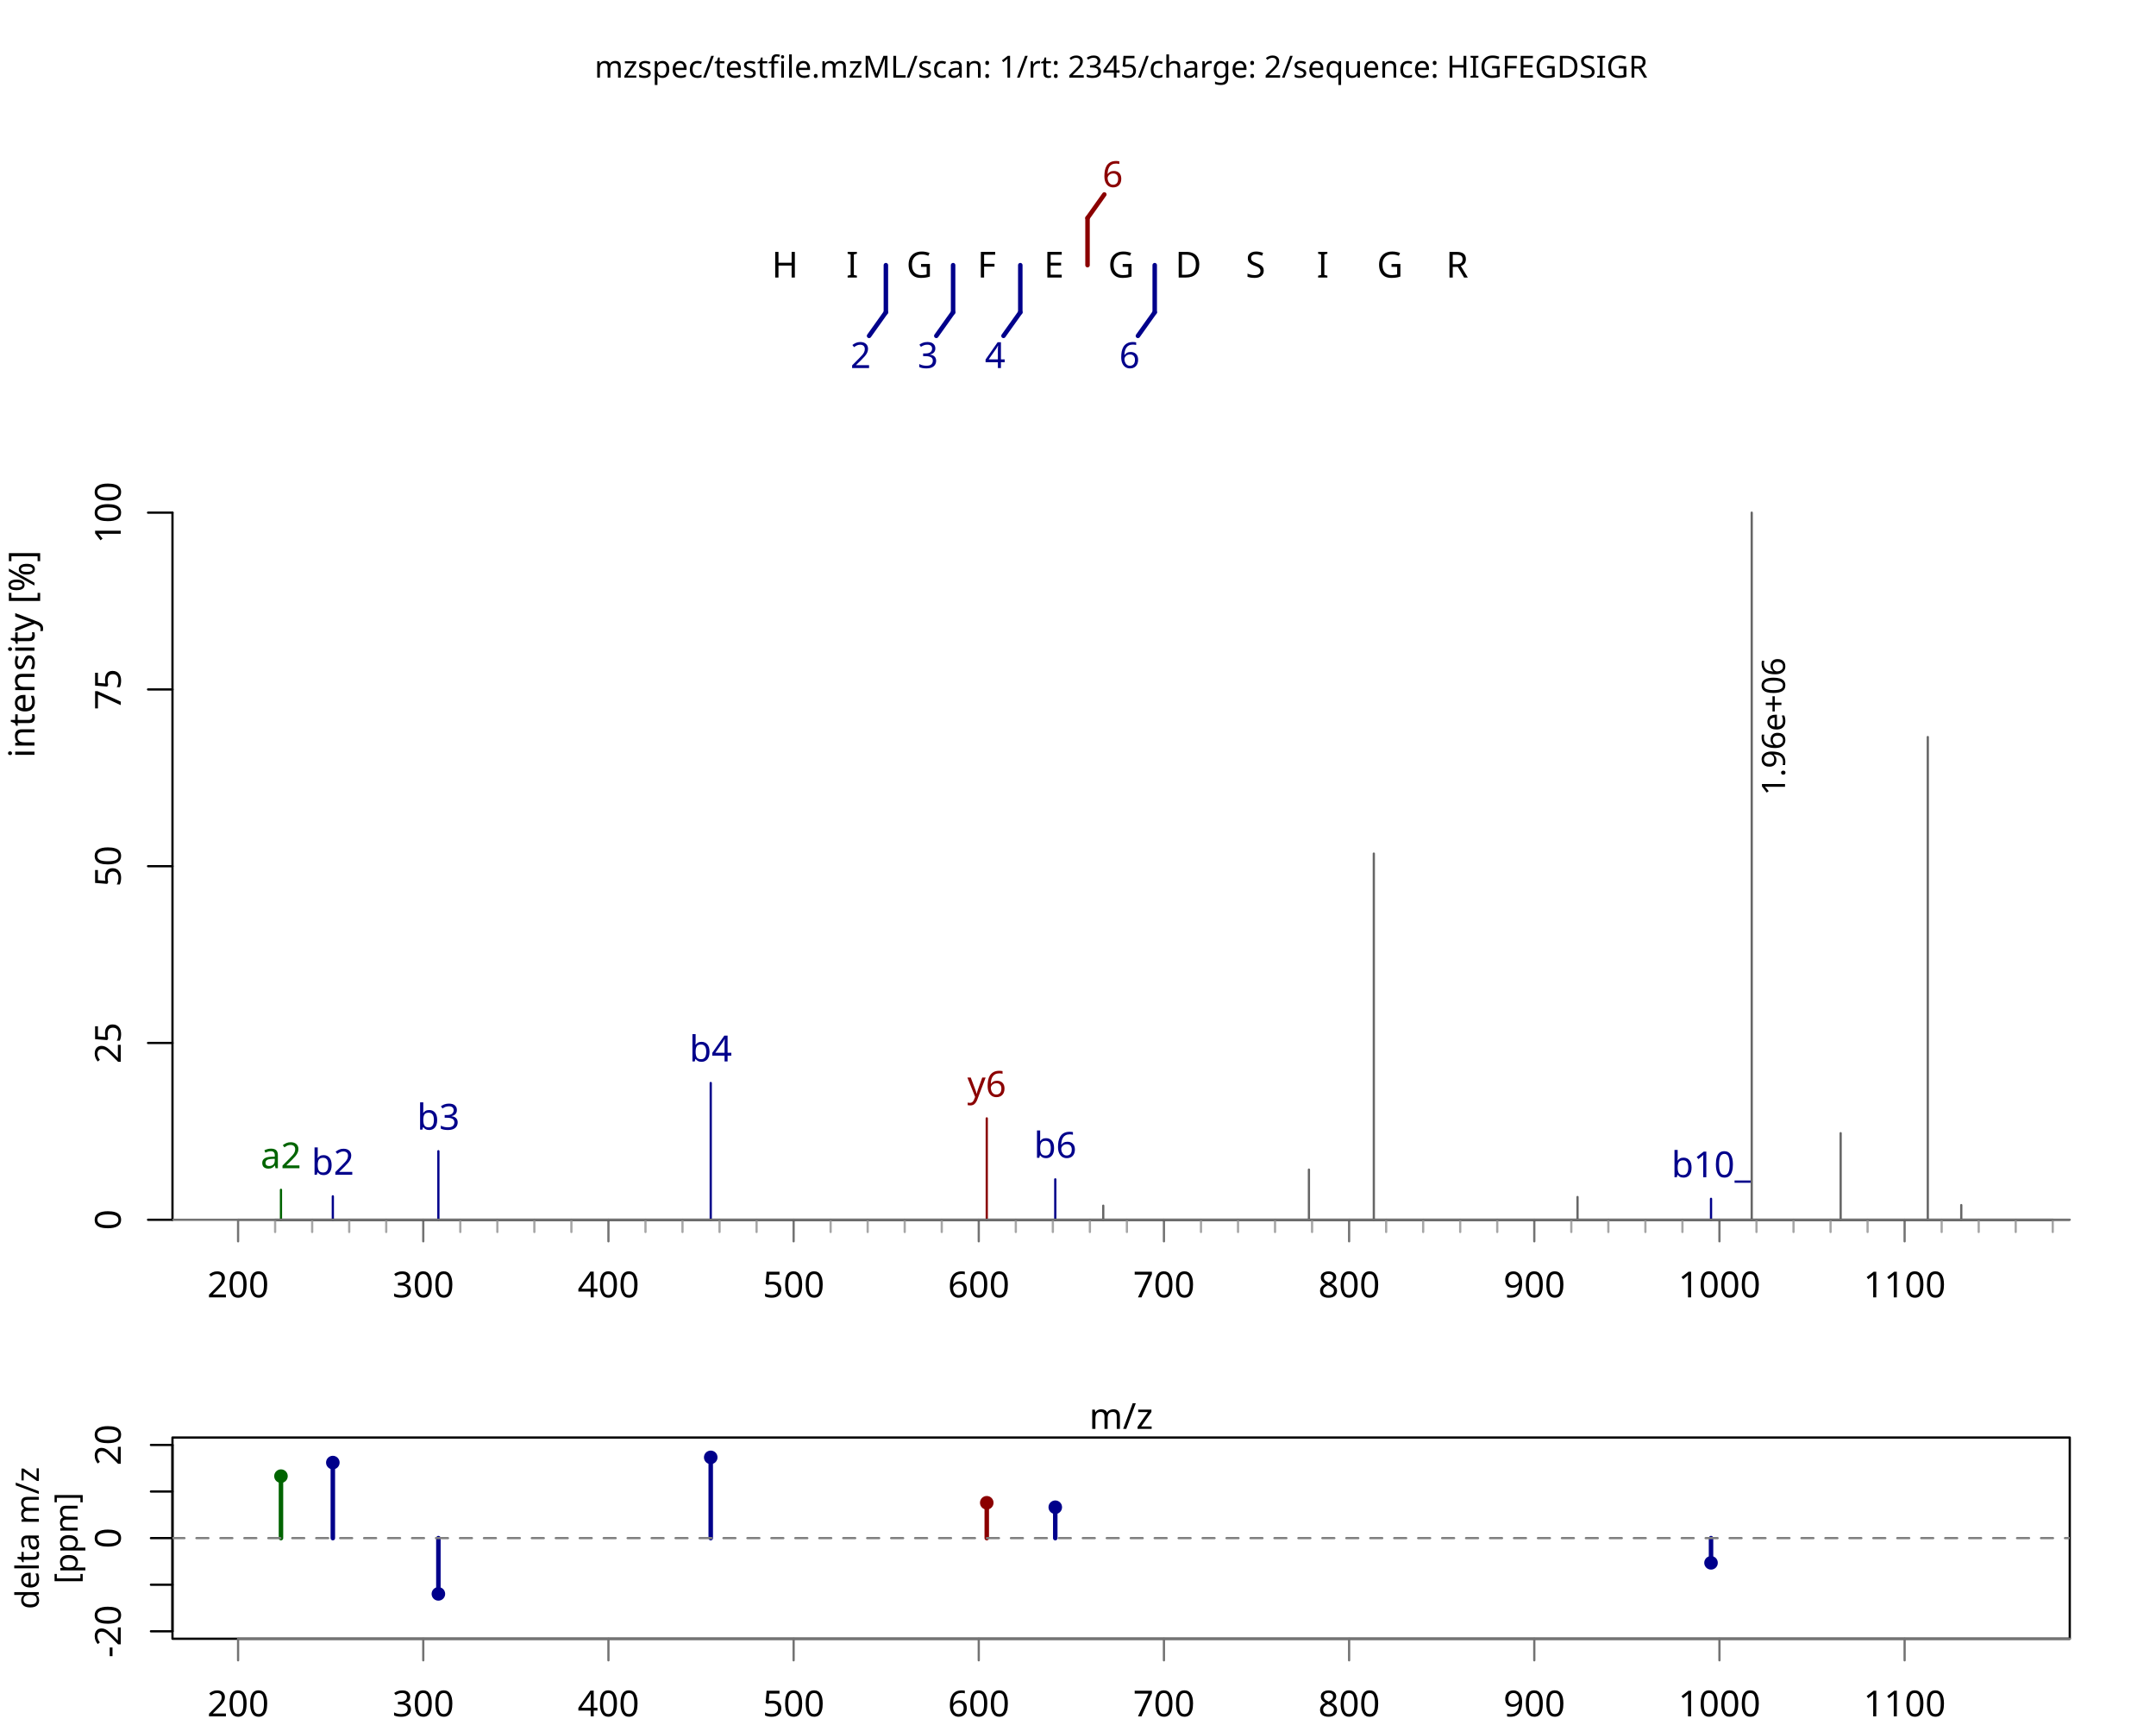
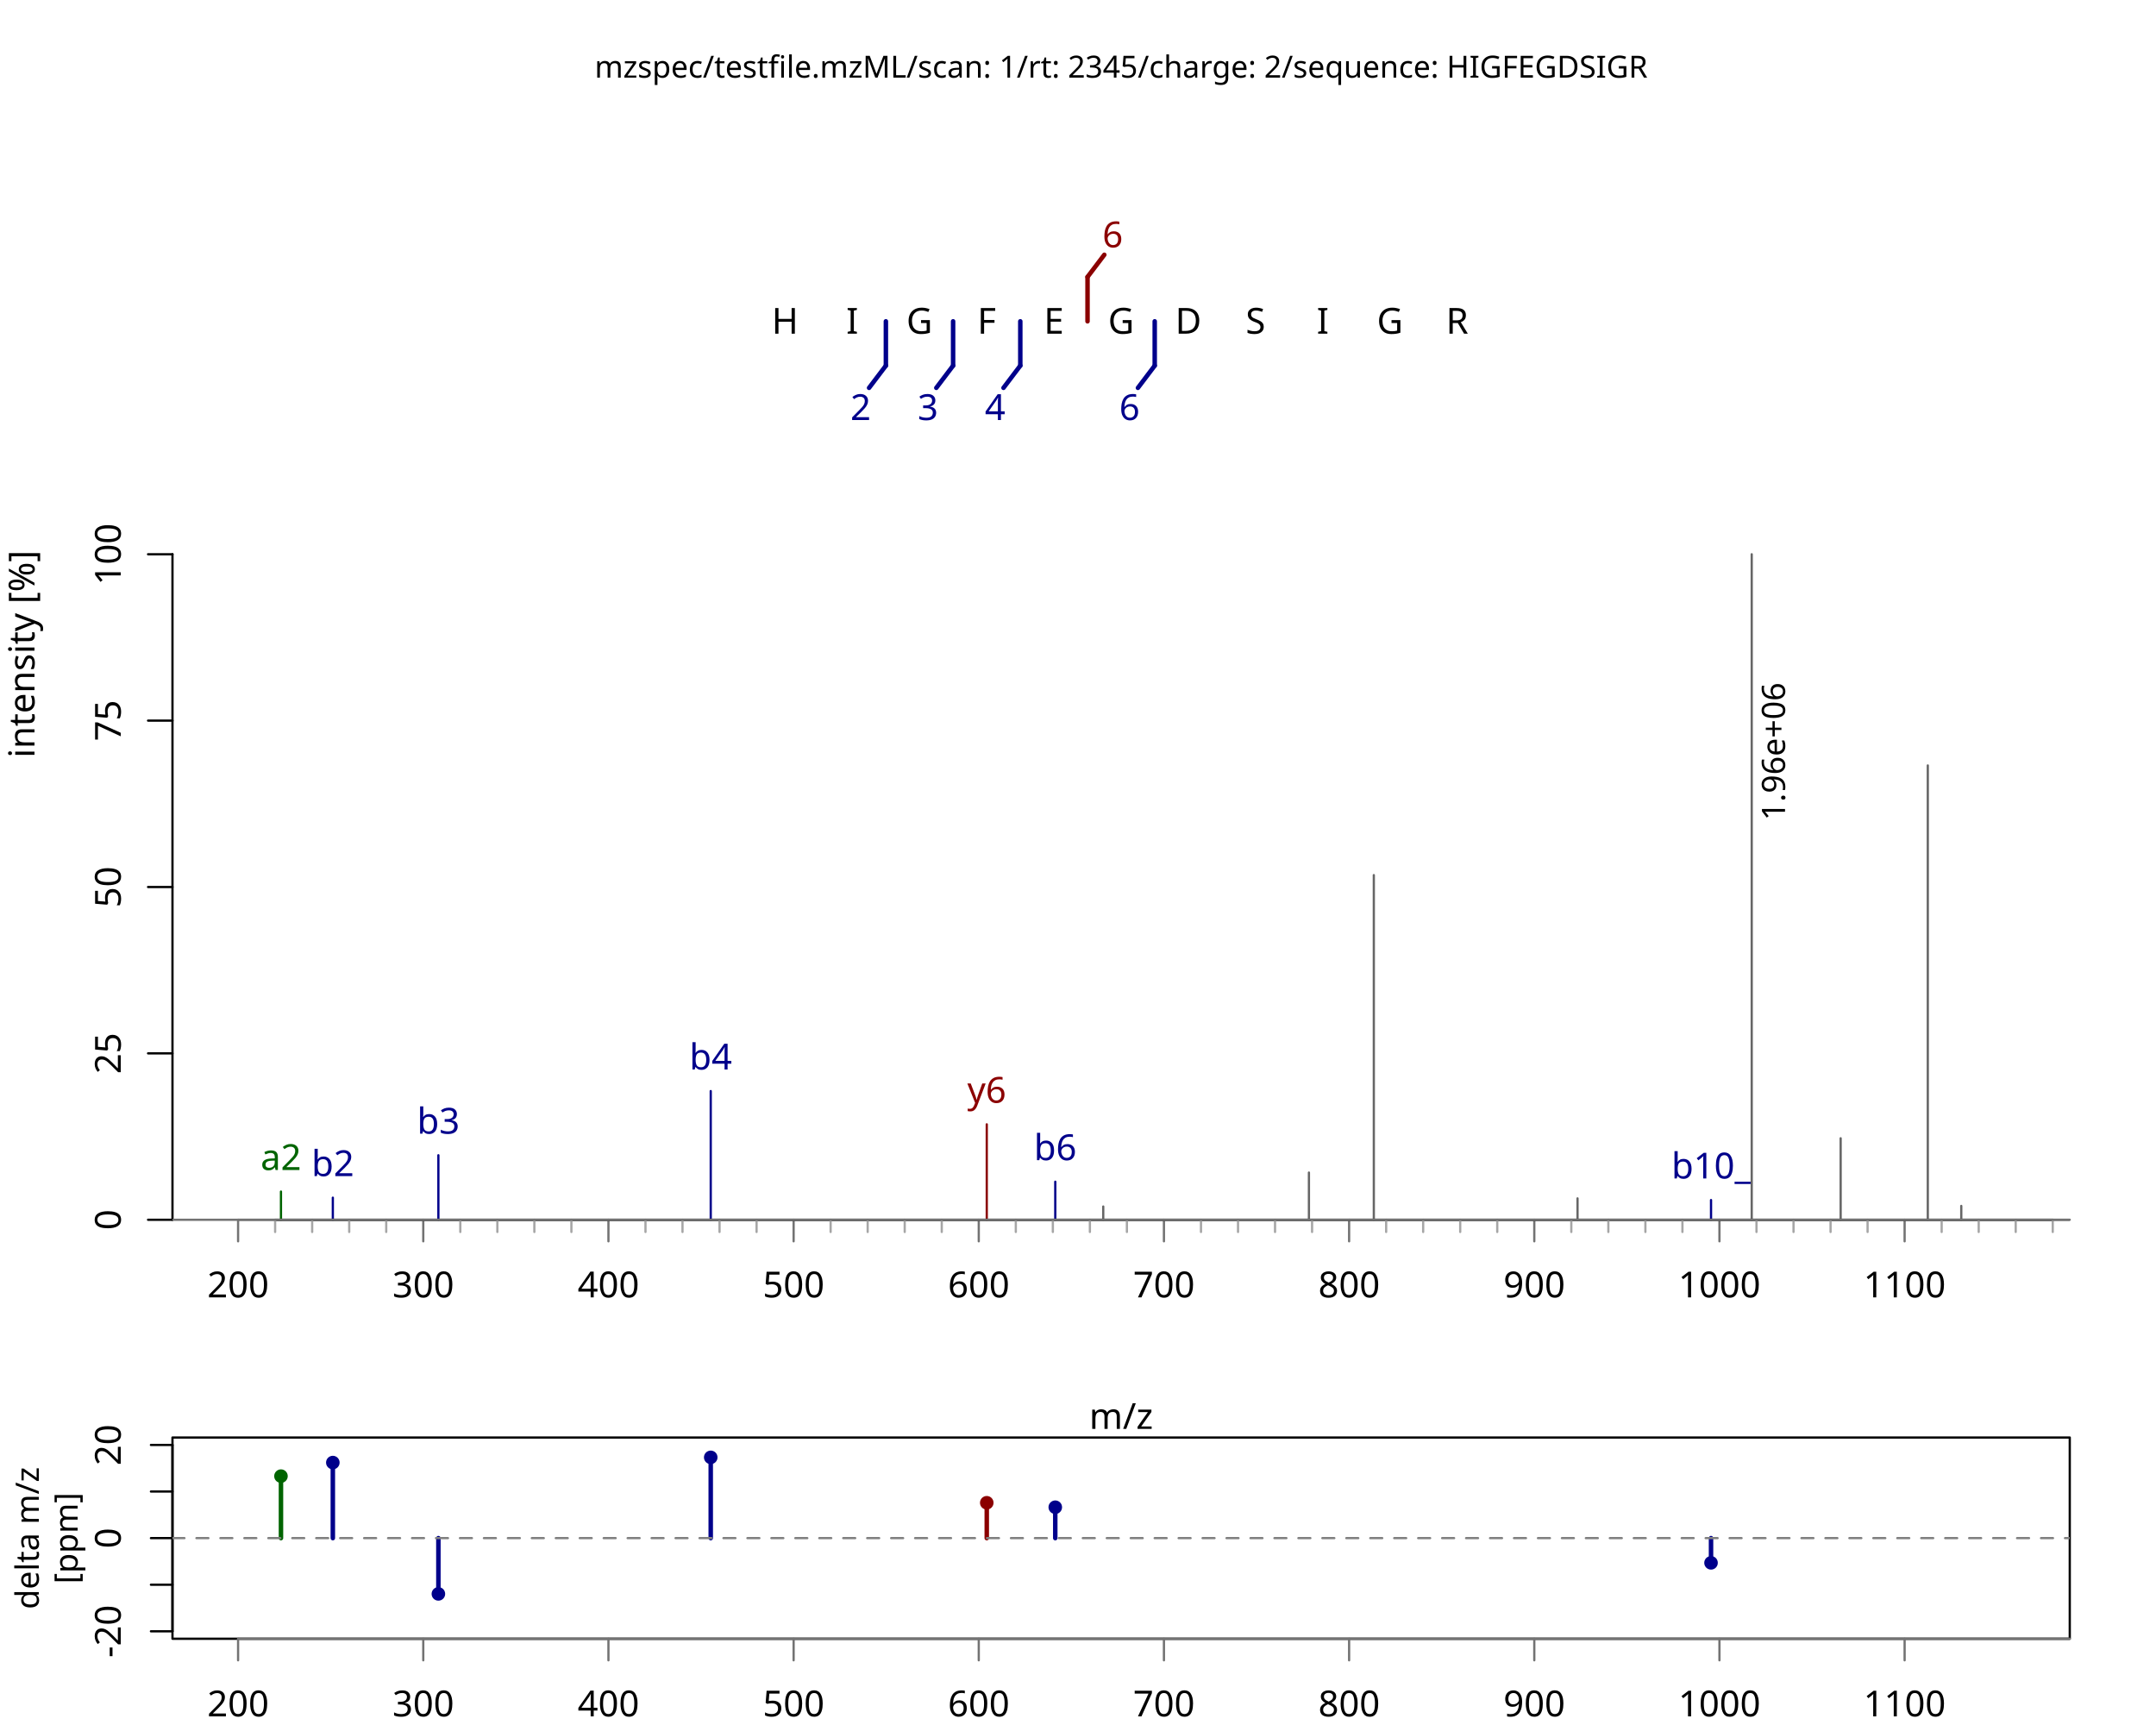
<svg xmlns="http://www.w3.org/2000/svg" class="svglite" data-engine-version="2.0" width="720.00pt" height="576.00pt" viewBox="0 0 720.00 576.00">
  <defs>
    <style type="text/css">
    .svglite line, .svglite polyline, .svglite polygon, .svglite path, .svglite rect, .svglite circle {
      fill: none;
      stroke: #000000;
      stroke-linecap: round;
      stroke-linejoin: round;
      stroke-miterlimit: 10.00;
    }
  </style>
  </defs>
  <rect width="100%" height="100%" style="stroke: none; fill: #FFFFFF;" />
  <defs>
    <clipPath id="cpMC4wMHw3MjAuMDB8MC4wMHw1NzYuMDA=">
      <rect x="0.00" y="0.00" width="720.00" height="576.00" />
    </clipPath>
  </defs>
  <g clip-path="url(#cpMC4wMHw3MjAuMDB8MC4wMHw1NzYuMDA=)">
</g>
  <defs>
    <clipPath id="cpNTcuNjB8NjkxLjIwfDE0LjQwfDQyMi40MA==">
      <rect x="57.60" y="14.40" width="633.60" height="408.00" />
    </clipPath>
  </defs>
  <g clip-path="url(#cpNTcuNjB8NjkxLjIwfDE0LjQwfDQyMi40MA==)">
-     <text x="93.83" y="390.09" text-anchor="middle" style="font-size: 12.00px; fill: #006400; font-family: sans;" textLength="13.35px" lengthAdjust="spacingAndGlyphs">a2</text>
-     <text x="111.15" y="392.26" text-anchor="middle" style="font-size: 12.00px; fill: #00008B; font-family: sans;" textLength="13.35px" lengthAdjust="spacingAndGlyphs">b2</text>
-     <text x="146.40" y="377.20" text-anchor="middle" style="font-size: 12.00px; fill: #00008B; font-family: sans;" textLength="13.35px" lengthAdjust="spacingAndGlyphs">b3</text>
-     <text x="237.35" y="354.43" text-anchor="middle" style="font-size: 12.00px; fill: #00008B; font-family: sans;" textLength="13.35px" lengthAdjust="spacingAndGlyphs">b4</text>
-     <text x="329.53" y="366.24" text-anchor="middle" style="font-size: 12.00px; fill: #8B0000; font-family: sans;" textLength="12.68px" lengthAdjust="spacingAndGlyphs">y6</text>
-     <text x="352.41" y="386.60" text-anchor="middle" style="font-size: 12.00px; fill: #00008B; font-family: sans;" textLength="13.35px" lengthAdjust="spacingAndGlyphs">b6</text>
-     <text x="571.40" y="393.10" text-anchor="middle" style="font-size: 12.00px; fill: #00008B; font-family: sans;" textLength="26.70px" lengthAdjust="spacingAndGlyphs">b10_</text>
-     <text x="262.17" y="92.67" text-anchor="middle" style="font-size: 12.00px; font-family: sans;" textLength="8.67px" lengthAdjust="spacingAndGlyphs">H</text>
-     <text x="284.62" y="92.67" text-anchor="middle" style="font-size: 12.00px; font-family: sans;" textLength="3.33px" lengthAdjust="spacingAndGlyphs">I</text>
-     <text x="307.06" y="92.67" text-anchor="middle" style="font-size: 12.00px; font-family: sans;" textLength="9.34px" lengthAdjust="spacingAndGlyphs">G</text>
-     <text x="329.51" y="92.67" text-anchor="middle" style="font-size: 12.00px; font-family: sans;" textLength="7.33px" lengthAdjust="spacingAndGlyphs">F</text>
-     <text x="351.95" y="92.67" text-anchor="middle" style="font-size: 12.00px; font-family: sans;" textLength="8.01px" lengthAdjust="spacingAndGlyphs">E</text>
-     <text x="374.40" y="92.67" text-anchor="middle" style="font-size: 12.00px; font-family: sans;" textLength="9.34px" lengthAdjust="spacingAndGlyphs">G</text>
-     <text x="396.85" y="92.67" text-anchor="middle" style="font-size: 12.00px; font-family: sans;" textLength="8.67px" lengthAdjust="spacingAndGlyphs">D</text>
-     <text x="419.29" y="92.67" text-anchor="middle" style="font-size: 12.00px; font-family: sans;" textLength="8.01px" lengthAdjust="spacingAndGlyphs">S</text>
-     <text x="441.74" y="92.67" text-anchor="middle" style="font-size: 12.00px; font-family: sans;" textLength="3.33px" lengthAdjust="spacingAndGlyphs">I</text>
-     <text x="464.18" y="92.67" text-anchor="middle" style="font-size: 12.00px; font-family: sans;" textLength="9.34px" lengthAdjust="spacingAndGlyphs">G</text>
-     <text x="486.63" y="92.67" text-anchor="middle" style="font-size: 12.00px; font-family: sans;" textLength="8.67px" lengthAdjust="spacingAndGlyphs">R</text>
-     <line x1="295.84" y1="88.54" x2="295.84" y2="104.28" style="stroke-width: 1.50; stroke: #00008B;" />
-     <line x1="318.29" y1="88.54" x2="318.29" y2="104.28" style="stroke-width: 1.50; stroke: #00008B;" />
-     <line x1="340.73" y1="88.54" x2="340.73" y2="104.28" style="stroke-width: 1.50; stroke: #00008B;" />
-     <line x1="385.62" y1="88.54" x2="385.62" y2="104.28" style="stroke-width: 1.50; stroke: #00008B;" />
-     <line x1="290.23" y1="112.15" x2="295.84" y2="104.28" style="stroke-width: 1.50; stroke: #00008B;" />
-     <line x1="312.68" y1="112.15" x2="318.29" y2="104.28" style="stroke-width: 1.50; stroke: #00008B;" />
-     <line x1="335.12" y1="112.15" x2="340.73" y2="104.28" style="stroke-width: 1.50; stroke: #00008B;" />
-     <line x1="380.01" y1="112.15" x2="385.62" y2="104.28" style="stroke-width: 1.50; stroke: #00008B;" />
-     <text x="287.42" y="122.89" text-anchor="middle" style="font-size: 12.00px; fill: #00008B; font-family: sans;" textLength="6.67px" lengthAdjust="spacingAndGlyphs">2</text>
-     <text x="309.87" y="122.89" text-anchor="middle" style="font-size: 12.00px; fill: #00008B; font-family: sans;" textLength="6.67px" lengthAdjust="spacingAndGlyphs">3</text>
-     <text x="332.32" y="122.89" text-anchor="middle" style="font-size: 12.00px; fill: #00008B; font-family: sans;" textLength="6.67px" lengthAdjust="spacingAndGlyphs">4</text>
-     <text x="377.21" y="122.89" text-anchor="middle" style="font-size: 12.00px; fill: #00008B; font-family: sans;" textLength="6.67px" lengthAdjust="spacingAndGlyphs">6</text>
-     <line x1="363.18" y1="88.54" x2="363.18" y2="72.80" style="stroke-width: 1.50; stroke: #8B0000;" />
-     <line x1="368.79" y1="64.93" x2="363.18" y2="72.80" style="stroke-width: 1.50; stroke: #8B0000;" />
-     <text x="371.59" y="62.45" text-anchor="middle" style="font-size: 12.00px; fill: #8B0000; font-family: sans;" textLength="6.67px" lengthAdjust="spacingAndGlyphs">6</text>
-     <line x1="93.83" y1="407.29" x2="93.83" y2="397.29" style="stroke-width: 0.75; stroke: #006400;" />
-     <line x1="111.15" y1="407.29" x2="111.15" y2="399.46" style="stroke-width: 0.75; stroke: #00008B;" />
-     <line x1="146.40" y1="407.29" x2="146.40" y2="384.40" style="stroke-width: 0.75; stroke: #00008B;" />
-     <line x1="237.35" y1="407.29" x2="237.35" y2="361.63" style="stroke-width: 0.75; stroke: #00008B;" />
-     <line x1="329.53" y1="407.29" x2="329.53" y2="373.44" style="stroke-width: 0.75; stroke: #8B0000;" />
-     <line x1="352.41" y1="407.29" x2="352.41" y2="393.80" style="stroke-width: 0.75; stroke: #00008B;" />
-     <line x1="368.43" y1="407.29" x2="368.43" y2="402.59" style="stroke-width: 0.75; stroke: #666666;" />
-     <line x1="437.12" y1="407.29" x2="437.12" y2="390.54" style="stroke-width: 0.75; stroke: #666666;" />
-     <line x1="458.79" y1="407.29" x2="458.79" y2="285.02" style="stroke-width: 0.75; stroke: #666666;" />
-     <line x1="526.82" y1="407.29" x2="526.82" y2="399.70" style="stroke-width: 0.75; stroke: #666666;" />
-     <line x1="571.40" y1="407.29" x2="571.40" y2="400.30" style="stroke-width: 0.75; stroke: #00008B;" />
-     <line x1="584.99" y1="407.29" x2="584.99" y2="171.18" style="stroke-width: 0.75; stroke: #666666;" />
-     <line x1="614.69" y1="407.29" x2="614.69" y2="378.38" style="stroke-width: 0.75; stroke: #666666;" />
-     <line x1="643.79" y1="407.29" x2="643.79" y2="246.11" style="stroke-width: 0.75; stroke: #666666;" />
-     <line x1="654.97" y1="407.29" x2="654.97" y2="402.39" style="stroke-width: 0.75; stroke: #666666;" />
+     <text x="93.83" y="390.68" text-anchor="middle" style="font-size: 12.00px; fill: #006400; font-family: sans;" textLength="13.35px" lengthAdjust="spacingAndGlyphs">a2</text>
+     <text x="111.15" y="392.72" text-anchor="middle" style="font-size: 12.00px; fill: #00008B; font-family: sans;" textLength="13.35px" lengthAdjust="spacingAndGlyphs">b2</text>
+     <text x="146.40" y="378.55" text-anchor="middle" style="font-size: 12.00px; fill: #00008B; font-family: sans;" textLength="13.35px" lengthAdjust="spacingAndGlyphs">b3</text>
+     <text x="237.35" y="357.12" text-anchor="middle" style="font-size: 12.00px; fill: #00008B; font-family: sans;" textLength="13.35px" lengthAdjust="spacingAndGlyphs">b4</text>
+     <text x="329.53" y="368.23" text-anchor="middle" style="font-size: 12.00px; fill: #8B0000; font-family: sans;" textLength="12.68px" lengthAdjust="spacingAndGlyphs">y6</text>
+     <text x="352.41" y="387.39" text-anchor="middle" style="font-size: 12.00px; fill: #00008B; font-family: sans;" textLength="13.35px" lengthAdjust="spacingAndGlyphs">b6</text>
+     <text x="571.40" y="393.51" text-anchor="middle" style="font-size: 12.00px; fill: #00008B; font-family: sans;" textLength="26.70px" lengthAdjust="spacingAndGlyphs">b10_</text>
+     <text x="262.17" y="111.42" text-anchor="middle" style="font-size: 12.00px; font-family: sans;" textLength="8.67px" lengthAdjust="spacingAndGlyphs">H</text>
+     <text x="284.62" y="111.42" text-anchor="middle" style="font-size: 12.00px; font-family: sans;" textLength="3.33px" lengthAdjust="spacingAndGlyphs">I</text>
+     <text x="307.06" y="111.42" text-anchor="middle" style="font-size: 12.00px; font-family: sans;" textLength="9.34px" lengthAdjust="spacingAndGlyphs">G</text>
+     <text x="329.51" y="111.42" text-anchor="middle" style="font-size: 12.00px; font-family: sans;" textLength="7.33px" lengthAdjust="spacingAndGlyphs">F</text>
+     <text x="351.95" y="111.42" text-anchor="middle" style="font-size: 12.00px; font-family: sans;" textLength="8.01px" lengthAdjust="spacingAndGlyphs">E</text>
+     <text x="374.40" y="111.42" text-anchor="middle" style="font-size: 12.00px; font-family: sans;" textLength="9.34px" lengthAdjust="spacingAndGlyphs">G</text>
+     <text x="396.85" y="111.42" text-anchor="middle" style="font-size: 12.00px; font-family: sans;" textLength="8.67px" lengthAdjust="spacingAndGlyphs">D</text>
+     <text x="419.29" y="111.42" text-anchor="middle" style="font-size: 12.00px; font-family: sans;" textLength="8.01px" lengthAdjust="spacingAndGlyphs">S</text>
+     <text x="441.74" y="111.42" text-anchor="middle" style="font-size: 12.00px; font-family: sans;" textLength="3.33px" lengthAdjust="spacingAndGlyphs">I</text>
+     <text x="464.18" y="111.42" text-anchor="middle" style="font-size: 12.00px; font-family: sans;" textLength="9.34px" lengthAdjust="spacingAndGlyphs">G</text>
+     <text x="486.63" y="111.42" text-anchor="middle" style="font-size: 12.00px; font-family: sans;" textLength="8.67px" lengthAdjust="spacingAndGlyphs">R</text>
+     <line x1="295.84" y1="107.29" x2="295.84" y2="122.10" style="stroke-width: 1.50; stroke: #00008B;" />
+     <line x1="318.29" y1="107.29" x2="318.29" y2="122.10" style="stroke-width: 1.50; stroke: #00008B;" />
+     <line x1="340.73" y1="107.29" x2="340.73" y2="122.10" style="stroke-width: 1.50; stroke: #00008B;" />
+     <line x1="385.62" y1="107.29" x2="385.62" y2="122.10" style="stroke-width: 1.50; stroke: #00008B;" />
+     <line x1="290.23" y1="129.51" x2="295.84" y2="122.10" style="stroke-width: 1.50; stroke: #00008B;" />
+     <line x1="312.68" y1="129.51" x2="318.29" y2="122.10" style="stroke-width: 1.50; stroke: #00008B;" />
+     <line x1="335.12" y1="129.51" x2="340.73" y2="122.10" style="stroke-width: 1.50; stroke: #00008B;" />
+     <line x1="380.01" y1="129.51" x2="385.62" y2="122.10" style="stroke-width: 1.50; stroke: #00008B;" />
+     <text x="287.42" y="140.25" text-anchor="middle" style="font-size: 12.00px; fill: #00008B; font-family: sans;" textLength="6.67px" lengthAdjust="spacingAndGlyphs">2</text>
+     <text x="309.87" y="140.25" text-anchor="middle" style="font-size: 12.00px; fill: #00008B; font-family: sans;" textLength="6.67px" lengthAdjust="spacingAndGlyphs">3</text>
+     <text x="332.32" y="140.25" text-anchor="middle" style="font-size: 12.00px; fill: #00008B; font-family: sans;" textLength="6.67px" lengthAdjust="spacingAndGlyphs">4</text>
+     <text x="377.21" y="140.25" text-anchor="middle" style="font-size: 12.00px; fill: #00008B; font-family: sans;" textLength="6.67px" lengthAdjust="spacingAndGlyphs">6</text>
+     <line x1="363.18" y1="107.29" x2="363.18" y2="92.47" style="stroke-width: 1.50; stroke: #8B0000;" />
+     <line x1="368.79" y1="85.07" x2="363.18" y2="92.47" style="stroke-width: 1.50; stroke: #8B0000;" />
+     <text x="371.59" y="82.59" text-anchor="middle" style="font-size: 12.00px; fill: #8B0000; font-family: sans;" textLength="6.67px" lengthAdjust="spacingAndGlyphs">6</text>
+     <line x1="93.83" y1="407.29" x2="93.83" y2="397.88" style="stroke-width: 0.75; stroke: #006400;" />
+     <line x1="111.15" y1="407.29" x2="111.15" y2="399.92" style="stroke-width: 0.75; stroke: #00008B;" />
+     <line x1="146.40" y1="407.29" x2="146.40" y2="385.75" style="stroke-width: 0.75; stroke: #00008B;" />
+     <line x1="237.35" y1="407.29" x2="237.35" y2="364.32" style="stroke-width: 0.75; stroke: #00008B;" />
+     <line x1="329.53" y1="407.29" x2="329.53" y2="375.43" style="stroke-width: 0.75; stroke: #8B0000;" />
+     <line x1="352.41" y1="407.29" x2="352.41" y2="394.59" style="stroke-width: 0.75; stroke: #00008B;" />
+     <line x1="368.43" y1="407.29" x2="368.43" y2="402.87" style="stroke-width: 0.75; stroke: #666666;" />
+     <line x1="437.12" y1="407.29" x2="437.12" y2="391.53" style="stroke-width: 0.75; stroke: #666666;" />
+     <line x1="458.79" y1="407.29" x2="458.79" y2="292.21" style="stroke-width: 0.75; stroke: #666666;" />
+     <line x1="526.82" y1="407.29" x2="526.82" y2="400.15" style="stroke-width: 0.75; stroke: #666666;" />
+     <line x1="571.40" y1="407.29" x2="571.40" y2="400.71" style="stroke-width: 0.75; stroke: #00008B;" />
+     <line x1="584.99" y1="407.29" x2="584.99" y2="185.07" style="stroke-width: 0.75; stroke: #666666;" />
+     <line x1="614.69" y1="407.29" x2="614.69" y2="380.08" style="stroke-width: 0.75; stroke: #666666;" />
+     <line x1="643.79" y1="407.29" x2="643.79" y2="255.59" style="stroke-width: 0.75; stroke: #666666;" />
+     <line x1="654.97" y1="407.29" x2="654.97" y2="402.67" style="stroke-width: 0.75; stroke: #666666;" />
  </g>
  <g clip-path="url(#cpMC4wMHw3MjAuMDB8MC4wMHw1NzYuMDA=)">
    <line x1="79.51" y1="407.29" x2="691.20" y2="407.29" style="stroke-width: 0.75; stroke: #737373;" />
    <line x1="79.51" y1="407.29" x2="79.51" y2="414.49" style="stroke-width: 0.75; stroke: #737373;" />
    <line x1="141.35" y1="407.29" x2="141.35" y2="414.49" style="stroke-width: 0.75; stroke: #737373;" />
    <line x1="203.19" y1="407.29" x2="203.19" y2="414.49" style="stroke-width: 0.75; stroke: #737373;" />
    <line x1="265.03" y1="407.29" x2="265.03" y2="414.49" style="stroke-width: 0.75; stroke: #737373;" />
    <line x1="326.86" y1="407.29" x2="326.86" y2="414.49" style="stroke-width: 0.75; stroke: #737373;" />
    <line x1="388.70" y1="407.29" x2="388.70" y2="414.49" style="stroke-width: 0.75; stroke: #737373;" />
    <line x1="450.54" y1="407.29" x2="450.54" y2="414.49" style="stroke-width: 0.75; stroke: #737373;" />
    <line x1="512.38" y1="407.29" x2="512.38" y2="414.49" style="stroke-width: 0.75; stroke: #737373;" />
    <line x1="574.21" y1="407.29" x2="574.21" y2="414.49" style="stroke-width: 0.75; stroke: #737373;" />
    <line x1="636.05" y1="407.29" x2="636.05" y2="414.49" style="stroke-width: 0.75; stroke: #737373;" />
    <text x="79.51" y="433.21" text-anchor="middle" style="font-size: 12.00px; font-family: sans;" textLength="20.02px" lengthAdjust="spacingAndGlyphs">200</text>
    <text x="141.35" y="433.21" text-anchor="middle" style="font-size: 12.00px; font-family: sans;" textLength="20.02px" lengthAdjust="spacingAndGlyphs">300</text>
    <text x="203.19" y="433.21" text-anchor="middle" style="font-size: 12.00px; font-family: sans;" textLength="20.02px" lengthAdjust="spacingAndGlyphs">400</text>
    <text x="265.03" y="433.21" text-anchor="middle" style="font-size: 12.00px; font-family: sans;" textLength="20.02px" lengthAdjust="spacingAndGlyphs">500</text>
    <text x="326.86" y="433.21" text-anchor="middle" style="font-size: 12.00px; font-family: sans;" textLength="20.02px" lengthAdjust="spacingAndGlyphs">600</text>
    <text x="388.70" y="433.21" text-anchor="middle" style="font-size: 12.00px; font-family: sans;" textLength="20.02px" lengthAdjust="spacingAndGlyphs">700</text>
    <text x="450.54" y="433.21" text-anchor="middle" style="font-size: 12.00px; font-family: sans;" textLength="20.02px" lengthAdjust="spacingAndGlyphs">800</text>
    <text x="512.38" y="433.21" text-anchor="middle" style="font-size: 12.00px; font-family: sans;" textLength="20.02px" lengthAdjust="spacingAndGlyphs">900</text>
    <text x="574.21" y="433.21" text-anchor="middle" style="font-size: 12.00px; font-family: sans;" textLength="26.70px" lengthAdjust="spacingAndGlyphs">1000</text>
    <text x="636.05" y="433.21" text-anchor="middle" style="font-size: 12.00px; font-family: sans;" textLength="26.70px" lengthAdjust="spacingAndGlyphs">1100</text>
    <line x1="91.88" y1="407.29" x2="685.52" y2="407.29" style="stroke-width: 0.75;" />
    <line x1="91.88" y1="407.29" x2="91.88" y2="411.37" style="stroke-width: 0.75; stroke: #A6A6A6;" />
    <line x1="104.25" y1="407.29" x2="104.25" y2="411.37" style="stroke-width: 0.75; stroke: #A6A6A6;" />
    <line x1="116.62" y1="407.29" x2="116.62" y2="411.37" style="stroke-width: 0.75; stroke: #A6A6A6;" />
    <line x1="128.98" y1="407.29" x2="128.98" y2="411.37" style="stroke-width: 0.75; stroke: #A6A6A6;" />
    <line x1="153.72" y1="407.29" x2="153.72" y2="411.37" style="stroke-width: 0.75; stroke: #A6A6A6;" />
    <line x1="166.09" y1="407.29" x2="166.09" y2="411.37" style="stroke-width: 0.75; stroke: #A6A6A6;" />
    <line x1="178.45" y1="407.29" x2="178.45" y2="411.37" style="stroke-width: 0.75; stroke: #A6A6A6;" />
    <line x1="190.82" y1="407.29" x2="190.82" y2="411.37" style="stroke-width: 0.75; stroke: #A6A6A6;" />
    <line x1="215.56" y1="407.29" x2="215.56" y2="411.37" style="stroke-width: 0.75; stroke: #A6A6A6;" />
    <line x1="227.92" y1="407.29" x2="227.92" y2="411.37" style="stroke-width: 0.75; stroke: #A6A6A6;" />
    <line x1="240.29" y1="407.29" x2="240.29" y2="411.37" style="stroke-width: 0.75; stroke: #A6A6A6;" />
    <line x1="252.66" y1="407.29" x2="252.66" y2="411.37" style="stroke-width: 0.75; stroke: #A6A6A6;" />
    <line x1="277.39" y1="407.29" x2="277.39" y2="411.37" style="stroke-width: 0.75; stroke: #A6A6A6;" />
    <line x1="289.76" y1="407.29" x2="289.76" y2="411.37" style="stroke-width: 0.75; stroke: #A6A6A6;" />
    <line x1="302.13" y1="407.29" x2="302.13" y2="411.37" style="stroke-width: 0.75; stroke: #A6A6A6;" />
    <line x1="314.50" y1="407.29" x2="314.50" y2="411.37" style="stroke-width: 0.75; stroke: #A6A6A6;" />
    <line x1="339.23" y1="407.29" x2="339.23" y2="411.37" style="stroke-width: 0.75; stroke: #A6A6A6;" />
    <line x1="351.60" y1="407.29" x2="351.60" y2="411.37" style="stroke-width: 0.75; stroke: #A6A6A6;" />
    <line x1="363.97" y1="407.29" x2="363.97" y2="411.37" style="stroke-width: 0.75; stroke: #A6A6A6;" />
    <line x1="376.33" y1="407.29" x2="376.33" y2="411.37" style="stroke-width: 0.75; stroke: #A6A6A6;" />
    <line x1="401.07" y1="407.29" x2="401.07" y2="411.37" style="stroke-width: 0.75; stroke: #A6A6A6;" />
    <line x1="413.44" y1="407.29" x2="413.44" y2="411.37" style="stroke-width: 0.75; stroke: #A6A6A6;" />
    <line x1="425.80" y1="407.29" x2="425.80" y2="411.37" style="stroke-width: 0.75; stroke: #A6A6A6;" />
    <line x1="438.17" y1="407.29" x2="438.17" y2="411.37" style="stroke-width: 0.75; stroke: #A6A6A6;" />
    <line x1="462.91" y1="407.29" x2="462.91" y2="411.37" style="stroke-width: 0.75; stroke: #A6A6A6;" />
    <line x1="475.27" y1="407.29" x2="475.27" y2="411.37" style="stroke-width: 0.75; stroke: #A6A6A6;" />
    <line x1="487.64" y1="407.29" x2="487.64" y2="411.37" style="stroke-width: 0.75; stroke: #A6A6A6;" />
    <line x1="500.01" y1="407.29" x2="500.01" y2="411.37" style="stroke-width: 0.75; stroke: #A6A6A6;" />
    <line x1="524.74" y1="407.29" x2="524.74" y2="411.37" style="stroke-width: 0.75; stroke: #A6A6A6;" />
    <line x1="537.11" y1="407.29" x2="537.11" y2="411.37" style="stroke-width: 0.75; stroke: #A6A6A6;" />
    <line x1="549.48" y1="407.29" x2="549.48" y2="411.37" style="stroke-width: 0.75; stroke: #A6A6A6;" />
    <line x1="561.85" y1="407.29" x2="561.85" y2="411.37" style="stroke-width: 0.75; stroke: #A6A6A6;" />
    <line x1="586.58" y1="407.29" x2="586.58" y2="411.37" style="stroke-width: 0.75; stroke: #A6A6A6;" />
    <line x1="598.95" y1="407.29" x2="598.95" y2="411.37" style="stroke-width: 0.75; stroke: #A6A6A6;" />
    <line x1="611.32" y1="407.29" x2="611.32" y2="411.37" style="stroke-width: 0.75; stroke: #A6A6A6;" />
    <line x1="623.68" y1="407.29" x2="623.68" y2="411.37" style="stroke-width: 0.75; stroke: #A6A6A6;" />
    <line x1="648.42" y1="407.29" x2="648.42" y2="411.37" style="stroke-width: 0.75; stroke: #A6A6A6;" />
    <line x1="660.79" y1="407.29" x2="660.79" y2="411.37" style="stroke-width: 0.75; stroke: #A6A6A6;" />
    <line x1="673.15" y1="407.29" x2="673.15" y2="411.37" style="stroke-width: 0.75; stroke: #A6A6A6;" />
    <line x1="685.52" y1="407.29" x2="685.52" y2="411.37" style="stroke-width: 0.75; stroke: #A6A6A6;" />
-     <line x1="57.60" y1="407.29" x2="57.60" y2="171.18" style="stroke-width: 0.75;" />
+     <line x1="57.60" y1="407.29" x2="57.60" y2="185.07" style="stroke-width: 0.75;" />
    <line x1="57.60" y1="407.29" x2="49.44" y2="407.29" style="stroke-width: 0.75;" />
-     <line x1="57.60" y1="348.26" x2="49.44" y2="348.26" style="stroke-width: 0.75;" />
-     <line x1="57.60" y1="289.23" x2="49.44" y2="289.23" style="stroke-width: 0.75;" />
-     <line x1="57.60" y1="230.21" x2="49.44" y2="230.21" style="stroke-width: 0.75;" />
-     <line x1="57.60" y1="171.18" x2="49.44" y2="171.18" style="stroke-width: 0.75;" />
+     <line x1="57.60" y1="351.73" x2="49.44" y2="351.73" style="stroke-width: 0.75;" />
+     <line x1="57.60" y1="296.18" x2="49.44" y2="296.18" style="stroke-width: 0.75;" />
+     <line x1="57.60" y1="240.62" x2="49.44" y2="240.62" style="stroke-width: 0.75;" />
+     <line x1="57.60" y1="185.07" x2="49.44" y2="185.07" style="stroke-width: 0.75;" />
    <text transform="translate(40.32,407.29) rotate(-90)" text-anchor="middle" style="font-size: 12.00px; font-family: sans;" textLength="6.67px" lengthAdjust="spacingAndGlyphs">0</text>
-     <text transform="translate(40.32,348.26) rotate(-90)" text-anchor="middle" style="font-size: 12.00px; font-family: sans;" textLength="13.35px" lengthAdjust="spacingAndGlyphs">25</text>
-     <text transform="translate(40.32,289.23) rotate(-90)" text-anchor="middle" style="font-size: 12.00px; font-family: sans;" textLength="13.35px" lengthAdjust="spacingAndGlyphs">50</text>
-     <text transform="translate(40.32,230.21) rotate(-90)" text-anchor="middle" style="font-size: 12.00px; font-family: sans;" textLength="13.35px" lengthAdjust="spacingAndGlyphs">75</text>
-     <text transform="translate(40.32,171.18) rotate(-90)" text-anchor="middle" style="font-size: 12.00px; font-family: sans;" textLength="20.02px" lengthAdjust="spacingAndGlyphs">100</text>
+     <text transform="translate(40.32,351.73) rotate(-90)" text-anchor="middle" style="font-size: 12.00px; font-family: sans;" textLength="13.35px" lengthAdjust="spacingAndGlyphs">25</text>
+     <text transform="translate(40.32,296.18) rotate(-90)" text-anchor="middle" style="font-size: 12.00px; font-family: sans;" textLength="13.35px" lengthAdjust="spacingAndGlyphs">50</text>
+     <text transform="translate(40.32,240.62) rotate(-90)" text-anchor="middle" style="font-size: 12.00px; font-family: sans;" textLength="13.35px" lengthAdjust="spacingAndGlyphs">75</text>
+     <text transform="translate(40.32,185.07) rotate(-90)" text-anchor="middle" style="font-size: 12.00px; font-family: sans;" textLength="20.02px" lengthAdjust="spacingAndGlyphs">100</text>
  </g>
  <defs>
    <clipPath id="cpMC4wMHw3MjAuMDB8MC4wMHw0ODAuMDA=">
      <rect x="0.00" y="0.00" width="720.00" height="480.00" />
    </clipPath>
  </defs>
  <g clip-path="url(#cpMC4wMHw3MjAuMDB8MC4wMHw0ODAuMDA=)">
    <text x="374.40" y="477.12" text-anchor="middle" style="font-size: 12.00px; font-family: sans;" textLength="19.34px" lengthAdjust="spacingAndGlyphs">m/z</text>
    <text transform="translate(11.52,218.40) rotate(-90)" text-anchor="middle" style="font-size: 12.00px; font-family: sans;" textLength="64.70px" lengthAdjust="spacingAndGlyphs">intensity [%]</text>
  </g>
  <g clip-path="url(#cpMC4wMHw3MjAuMDB8MC4wMHw1NzYuMDA=)">
    <text x="374.40" y="25.92" text-anchor="middle" style="font-size: 10.20px; font-family: sans;" textLength="340.78px" lengthAdjust="spacingAndGlyphs">mzspec/testfile.mzML/scan: 1/rt: 2345/charge: 2/sequence: HIGFEGDSIGR</text>
  </g>
  <g clip-path="url(#cpNTcuNjB8NjkxLjIwfDE0LjQwfDQyMi40MA==)">
-     <text transform="translate(596.11,265.62) rotate(-90)" style="font-size: 10.80px; font-family: sans;" textLength="45.35px" lengthAdjust="spacingAndGlyphs">1.96e+06</text>
+     <text transform="translate(596.11,273.96) rotate(-90)" style="font-size: 10.80px; font-family: sans;" textLength="45.35px" lengthAdjust="spacingAndGlyphs">1.96e+06</text>
    <line x1="57.60" y1="407.29" x2="691.20" y2="407.29" style="stroke-width: 0.75; stroke: #737373;" />
  </g>
  <defs>
    <clipPath id="cpNTcuNjB8NjkxLjIwfDQ4MC4wMHw1NDcuMjA=">
      <rect x="57.60" y="480.00" width="633.60" height="67.20" />
    </clipPath>
  </defs>
  <g clip-path="url(#cpNTcuNjB8NjkxLjIwfDQ4MC4wMHw1NDcuMjA=)">
    <line x1="93.83" y1="513.60" x2="93.83" y2="492.90" style="stroke-width: 1.50; stroke: #006400;" />
    <line x1="111.15" y1="513.60" x2="111.15" y2="488.37" style="stroke-width: 1.50; stroke: #00008B;" />
    <line x1="146.40" y1="513.60" x2="146.40" y2="532.22" style="stroke-width: 1.50; stroke: #00008B;" />
    <line x1="237.35" y1="513.60" x2="237.35" y2="486.63" style="stroke-width: 1.50; stroke: #00008B;" />
    <line x1="329.53" y1="513.60" x2="329.53" y2="501.79" style="stroke-width: 1.50; stroke: #8B0000;" />
    <line x1="352.41" y1="513.60" x2="352.41" y2="503.28" style="stroke-width: 1.50; stroke: #00008B;" />
    <line x1="571.40" y1="513.60" x2="571.40" y2="521.85" style="stroke-width: 1.50; stroke: #00008B;" />
  </g>
  <g clip-path="url(#cpMC4wMHw3MjAuMDB8MC4wMHw1NzYuMDA=)">
    <line x1="57.60" y1="544.71" x2="57.60" y2="482.49" style="stroke-width: 0.75;" />
    <line x1="57.60" y1="544.71" x2="50.40" y2="544.71" style="stroke-width: 0.75;" />
    <line x1="57.60" y1="529.16" x2="50.40" y2="529.16" style="stroke-width: 0.75;" />
    <line x1="57.60" y1="513.60" x2="50.40" y2="513.60" style="stroke-width: 0.75;" />
    <line x1="57.60" y1="498.04" x2="50.40" y2="498.04" style="stroke-width: 0.75;" />
    <line x1="57.60" y1="482.49" x2="50.40" y2="482.49" style="stroke-width: 0.75;" />
    <text transform="translate(40.32,544.71) rotate(-90)" text-anchor="middle" style="font-size: 12.00px; font-family: sans;" textLength="17.34px" lengthAdjust="spacingAndGlyphs">-20</text>
    <text transform="translate(40.32,513.60) rotate(-90)" text-anchor="middle" style="font-size: 12.00px; font-family: sans;" textLength="6.67px" lengthAdjust="spacingAndGlyphs">0</text>
    <text transform="translate(40.32,482.49) rotate(-90)" text-anchor="middle" style="font-size: 12.00px; font-family: sans;" textLength="13.35px" lengthAdjust="spacingAndGlyphs">20</text>
    <polygon points="57.60,547.20 691.20,547.20 691.20,480.00 57.60,480.00 " style="stroke-width: 0.75; fill: none;" />
  </g>
  <g clip-path="url(#cpNTcuNjB8NjkxLjIwfDQ4MC4wMHw1NDcuMjA=)">
    <circle cx="93.83" cy="492.90" r="1.89" style="stroke-width: 0.75; stroke: #006400; fill: #006400;" />
    <circle cx="111.15" cy="488.37" r="1.89" style="stroke-width: 0.75; stroke: #00008B; fill: #00008B;" />
    <circle cx="146.40" cy="532.22" r="1.89" style="stroke-width: 0.75; stroke: #00008B; fill: #00008B;" />
    <circle cx="237.35" cy="486.63" r="1.89" style="stroke-width: 0.75; stroke: #00008B; fill: #00008B;" />
    <circle cx="329.53" cy="501.79" r="1.89" style="stroke-width: 0.75; stroke: #8B0000; fill: #8B0000;" />
    <circle cx="352.41" cy="503.28" r="1.89" style="stroke-width: 0.75; stroke: #00008B; fill: #00008B;" />
    <circle cx="571.40" cy="521.85" r="1.89" style="stroke-width: 0.75; stroke: #00008B; fill: #00008B;" />
    <line x1="57.60" y1="513.60" x2="691.20" y2="513.60" style="stroke-width: 0.75; stroke: #808080; stroke-dasharray: 4.00,4.00;" />
  </g>
  <defs>
    <clipPath id="cpMC4wMHw3MjAuMDB8NDgwLjAwfDU3Ni4wMA==">
      <rect x="0.00" y="480.00" width="720.00" height="96.00" />
    </clipPath>
  </defs>
  <g clip-path="url(#cpMC4wMHw3MjAuMDB8NDgwLjAwfDU3Ni4wMA==)">
    <text transform="translate(12.96,513.60) rotate(-90)" text-anchor="middle" style="font-size: 10.80px; font-family: sans;" textLength="43.82px" lengthAdjust="spacingAndGlyphs">delta m/z</text>
    <text transform="translate(25.92,513.60) rotate(-90)" text-anchor="middle" style="font-size: 10.80px; font-family: sans;" textLength="27.02px" lengthAdjust="spacingAndGlyphs">[ppm]</text>
  </g>
  <g clip-path="url(#cpMC4wMHw3MjAuMDB8MC4wMHw1NzYuMDA=)">
    <line x1="79.51" y1="547.20" x2="691.20" y2="547.20" style="stroke-width: 0.75; stroke: #737373;" />
    <line x1="79.51" y1="547.20" x2="79.51" y2="554.40" style="stroke-width: 0.75; stroke: #737373;" />
    <line x1="141.35" y1="547.20" x2="141.35" y2="554.40" style="stroke-width: 0.75; stroke: #737373;" />
    <line x1="203.19" y1="547.20" x2="203.19" y2="554.40" style="stroke-width: 0.75; stroke: #737373;" />
    <line x1="265.03" y1="547.20" x2="265.03" y2="554.40" style="stroke-width: 0.75; stroke: #737373;" />
    <line x1="326.86" y1="547.20" x2="326.86" y2="554.40" style="stroke-width: 0.75; stroke: #737373;" />
    <line x1="388.70" y1="547.20" x2="388.70" y2="554.40" style="stroke-width: 0.75; stroke: #737373;" />
    <line x1="450.54" y1="547.20" x2="450.54" y2="554.40" style="stroke-width: 0.75; stroke: #737373;" />
    <line x1="512.38" y1="547.20" x2="512.38" y2="554.40" style="stroke-width: 0.75; stroke: #737373;" />
    <line x1="574.21" y1="547.20" x2="574.21" y2="554.40" style="stroke-width: 0.75; stroke: #737373;" />
    <line x1="636.05" y1="547.20" x2="636.05" y2="554.40" style="stroke-width: 0.75; stroke: #737373;" />
    <text x="79.51" y="573.12" text-anchor="middle" style="font-size: 12.00px; font-family: sans;" textLength="20.02px" lengthAdjust="spacingAndGlyphs">200</text>
    <text x="141.35" y="573.12" text-anchor="middle" style="font-size: 12.00px; font-family: sans;" textLength="20.02px" lengthAdjust="spacingAndGlyphs">300</text>
    <text x="203.19" y="573.12" text-anchor="middle" style="font-size: 12.00px; font-family: sans;" textLength="20.02px" lengthAdjust="spacingAndGlyphs">400</text>
    <text x="265.03" y="573.12" text-anchor="middle" style="font-size: 12.00px; font-family: sans;" textLength="20.02px" lengthAdjust="spacingAndGlyphs">500</text>
    <text x="326.86" y="573.12" text-anchor="middle" style="font-size: 12.00px; font-family: sans;" textLength="20.02px" lengthAdjust="spacingAndGlyphs">600</text>
    <text x="388.70" y="573.12" text-anchor="middle" style="font-size: 12.00px; font-family: sans;" textLength="20.02px" lengthAdjust="spacingAndGlyphs">700</text>
    <text x="450.54" y="573.12" text-anchor="middle" style="font-size: 12.00px; font-family: sans;" textLength="20.02px" lengthAdjust="spacingAndGlyphs">800</text>
    <text x="512.38" y="573.12" text-anchor="middle" style="font-size: 12.00px; font-family: sans;" textLength="20.02px" lengthAdjust="spacingAndGlyphs">900</text>
    <text x="574.21" y="573.12" text-anchor="middle" style="font-size: 12.00px; font-family: sans;" textLength="26.70px" lengthAdjust="spacingAndGlyphs">1000</text>
    <text x="636.05" y="573.12" text-anchor="middle" style="font-size: 12.00px; font-family: sans;" textLength="26.70px" lengthAdjust="spacingAndGlyphs">1100</text>
  </g>
  <defs>
    <clipPath id="cpNTkuMDR8Njg5Ljc2fDU5LjA0fDUwMi41Ng==">
      <rect x="59.04" y="59.04" width="630.72" height="443.52" />
    </clipPath>
  </defs>
  <g clip-path="url(#cpNTkuMDR8Njg5Ljc2fDU5LjA0fDUwMi41Ng==)">
</g>
</svg>
